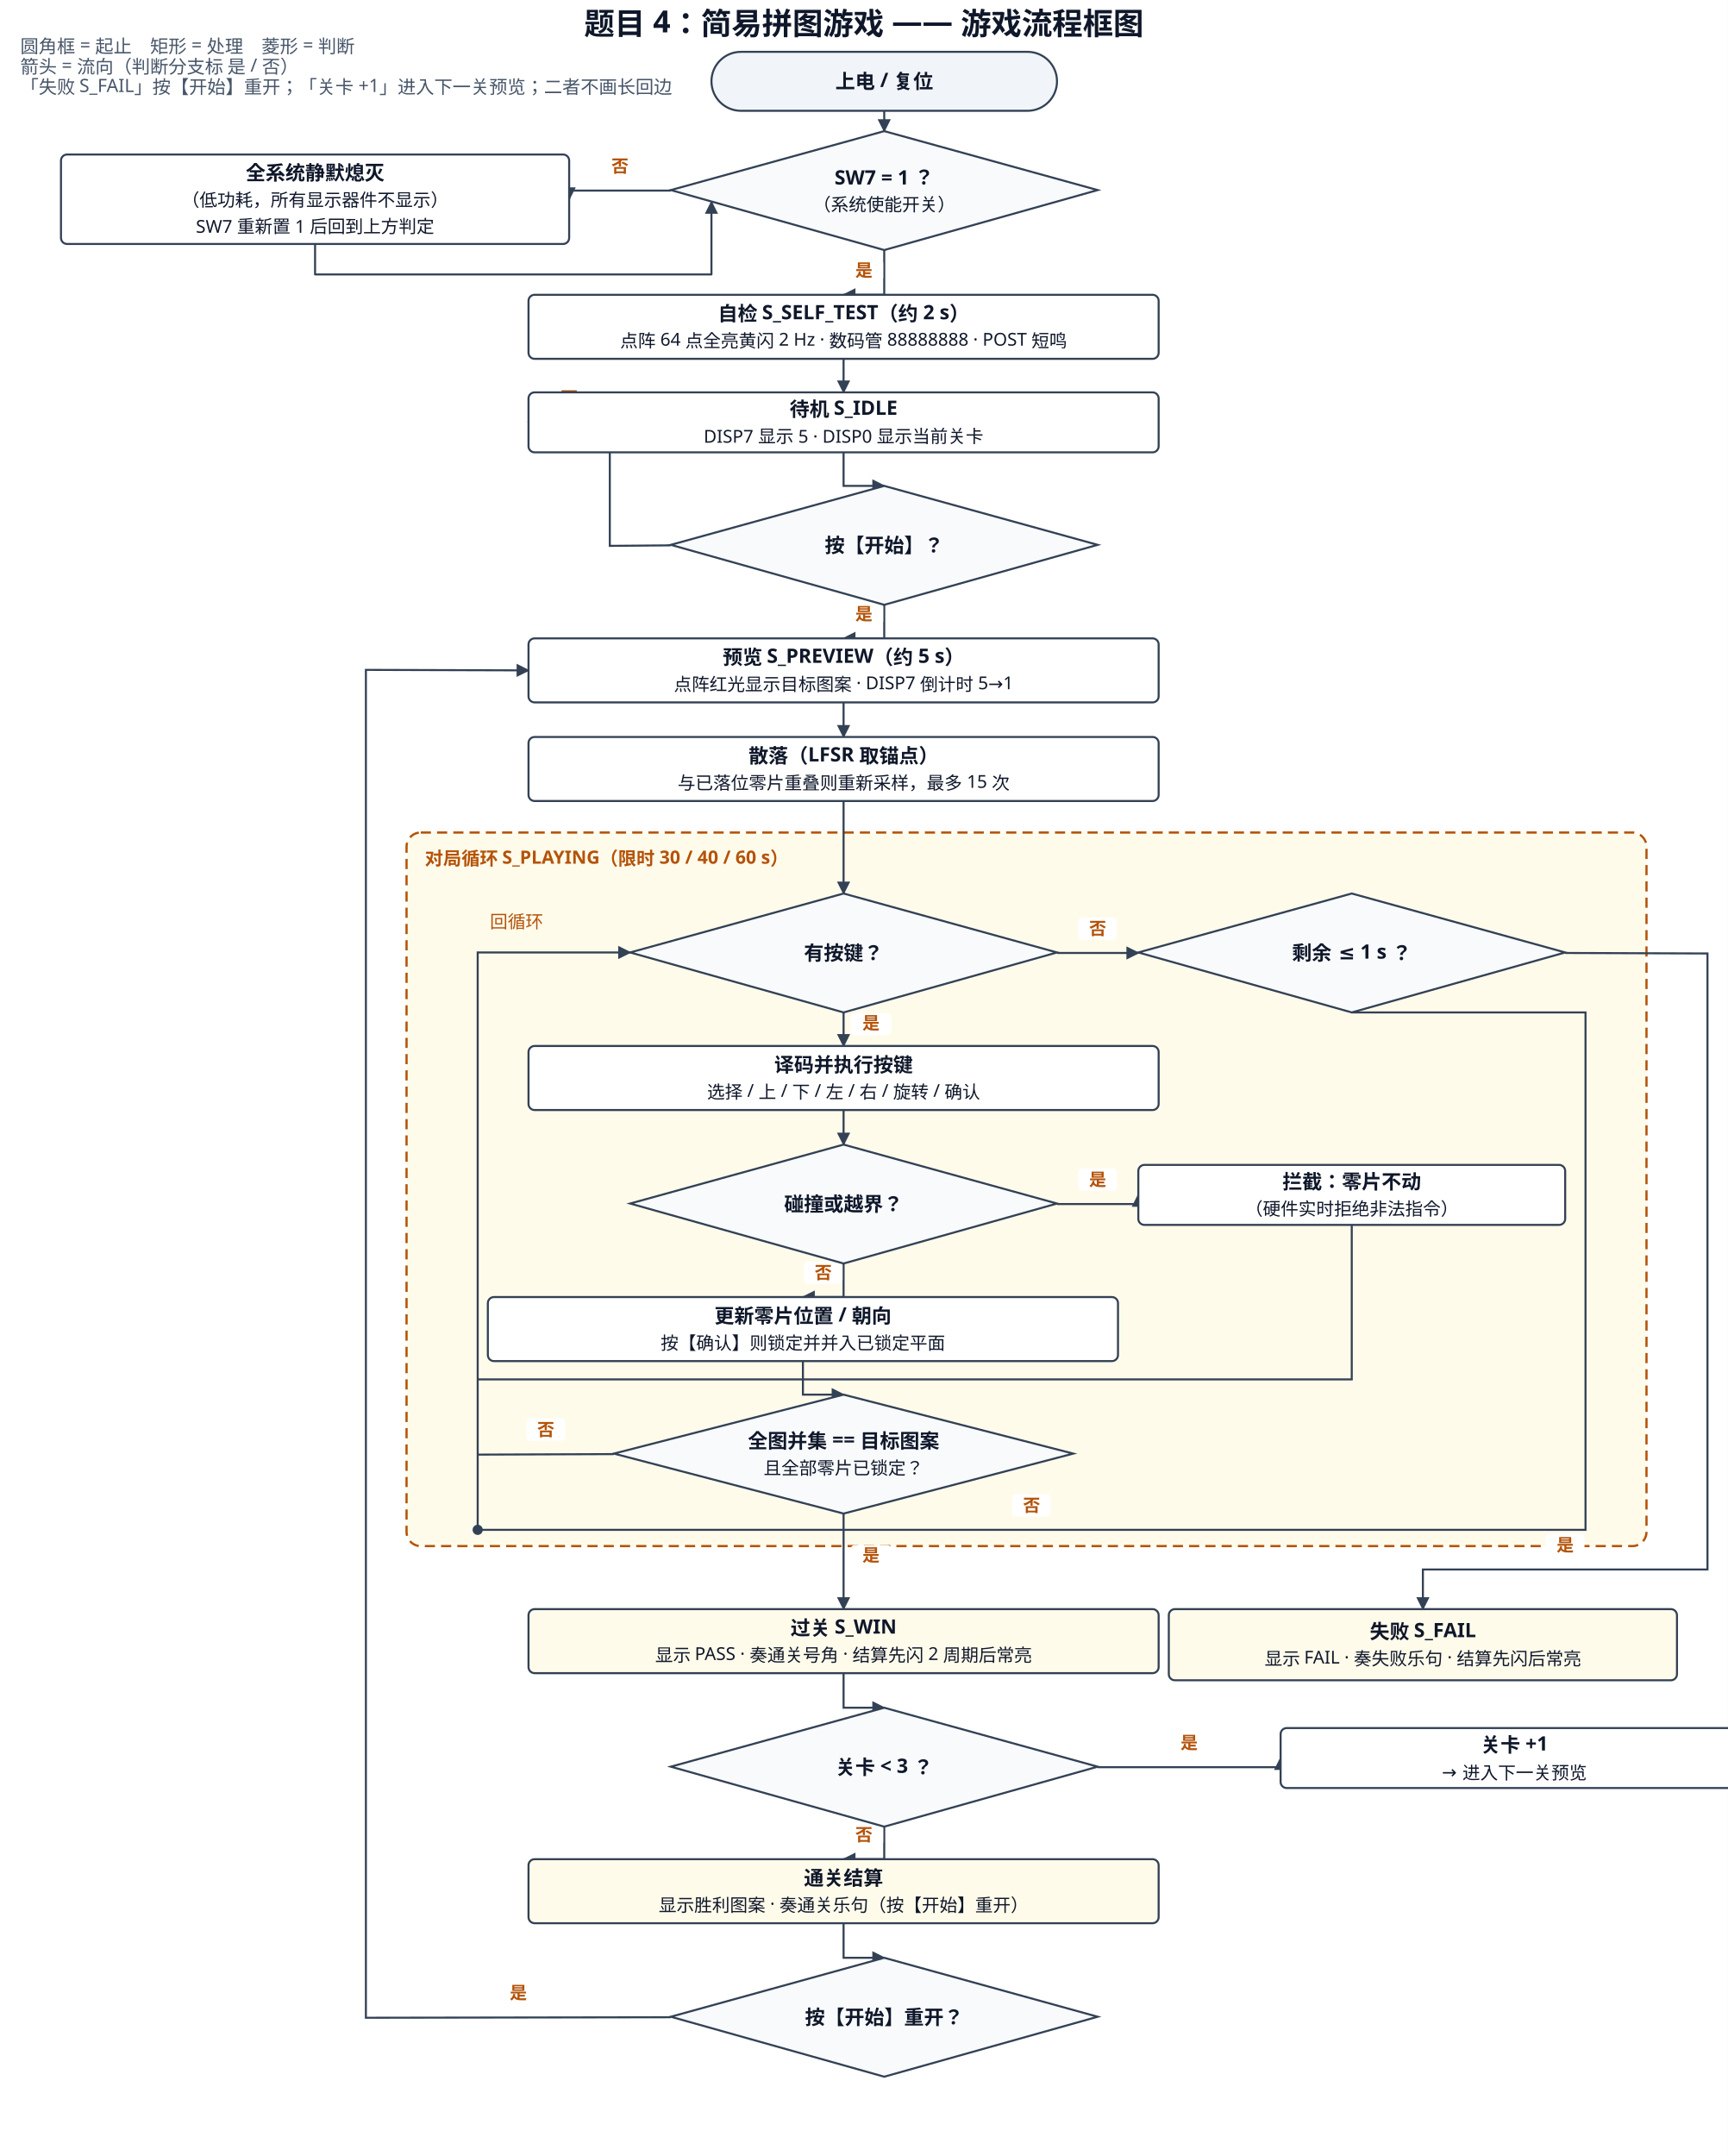
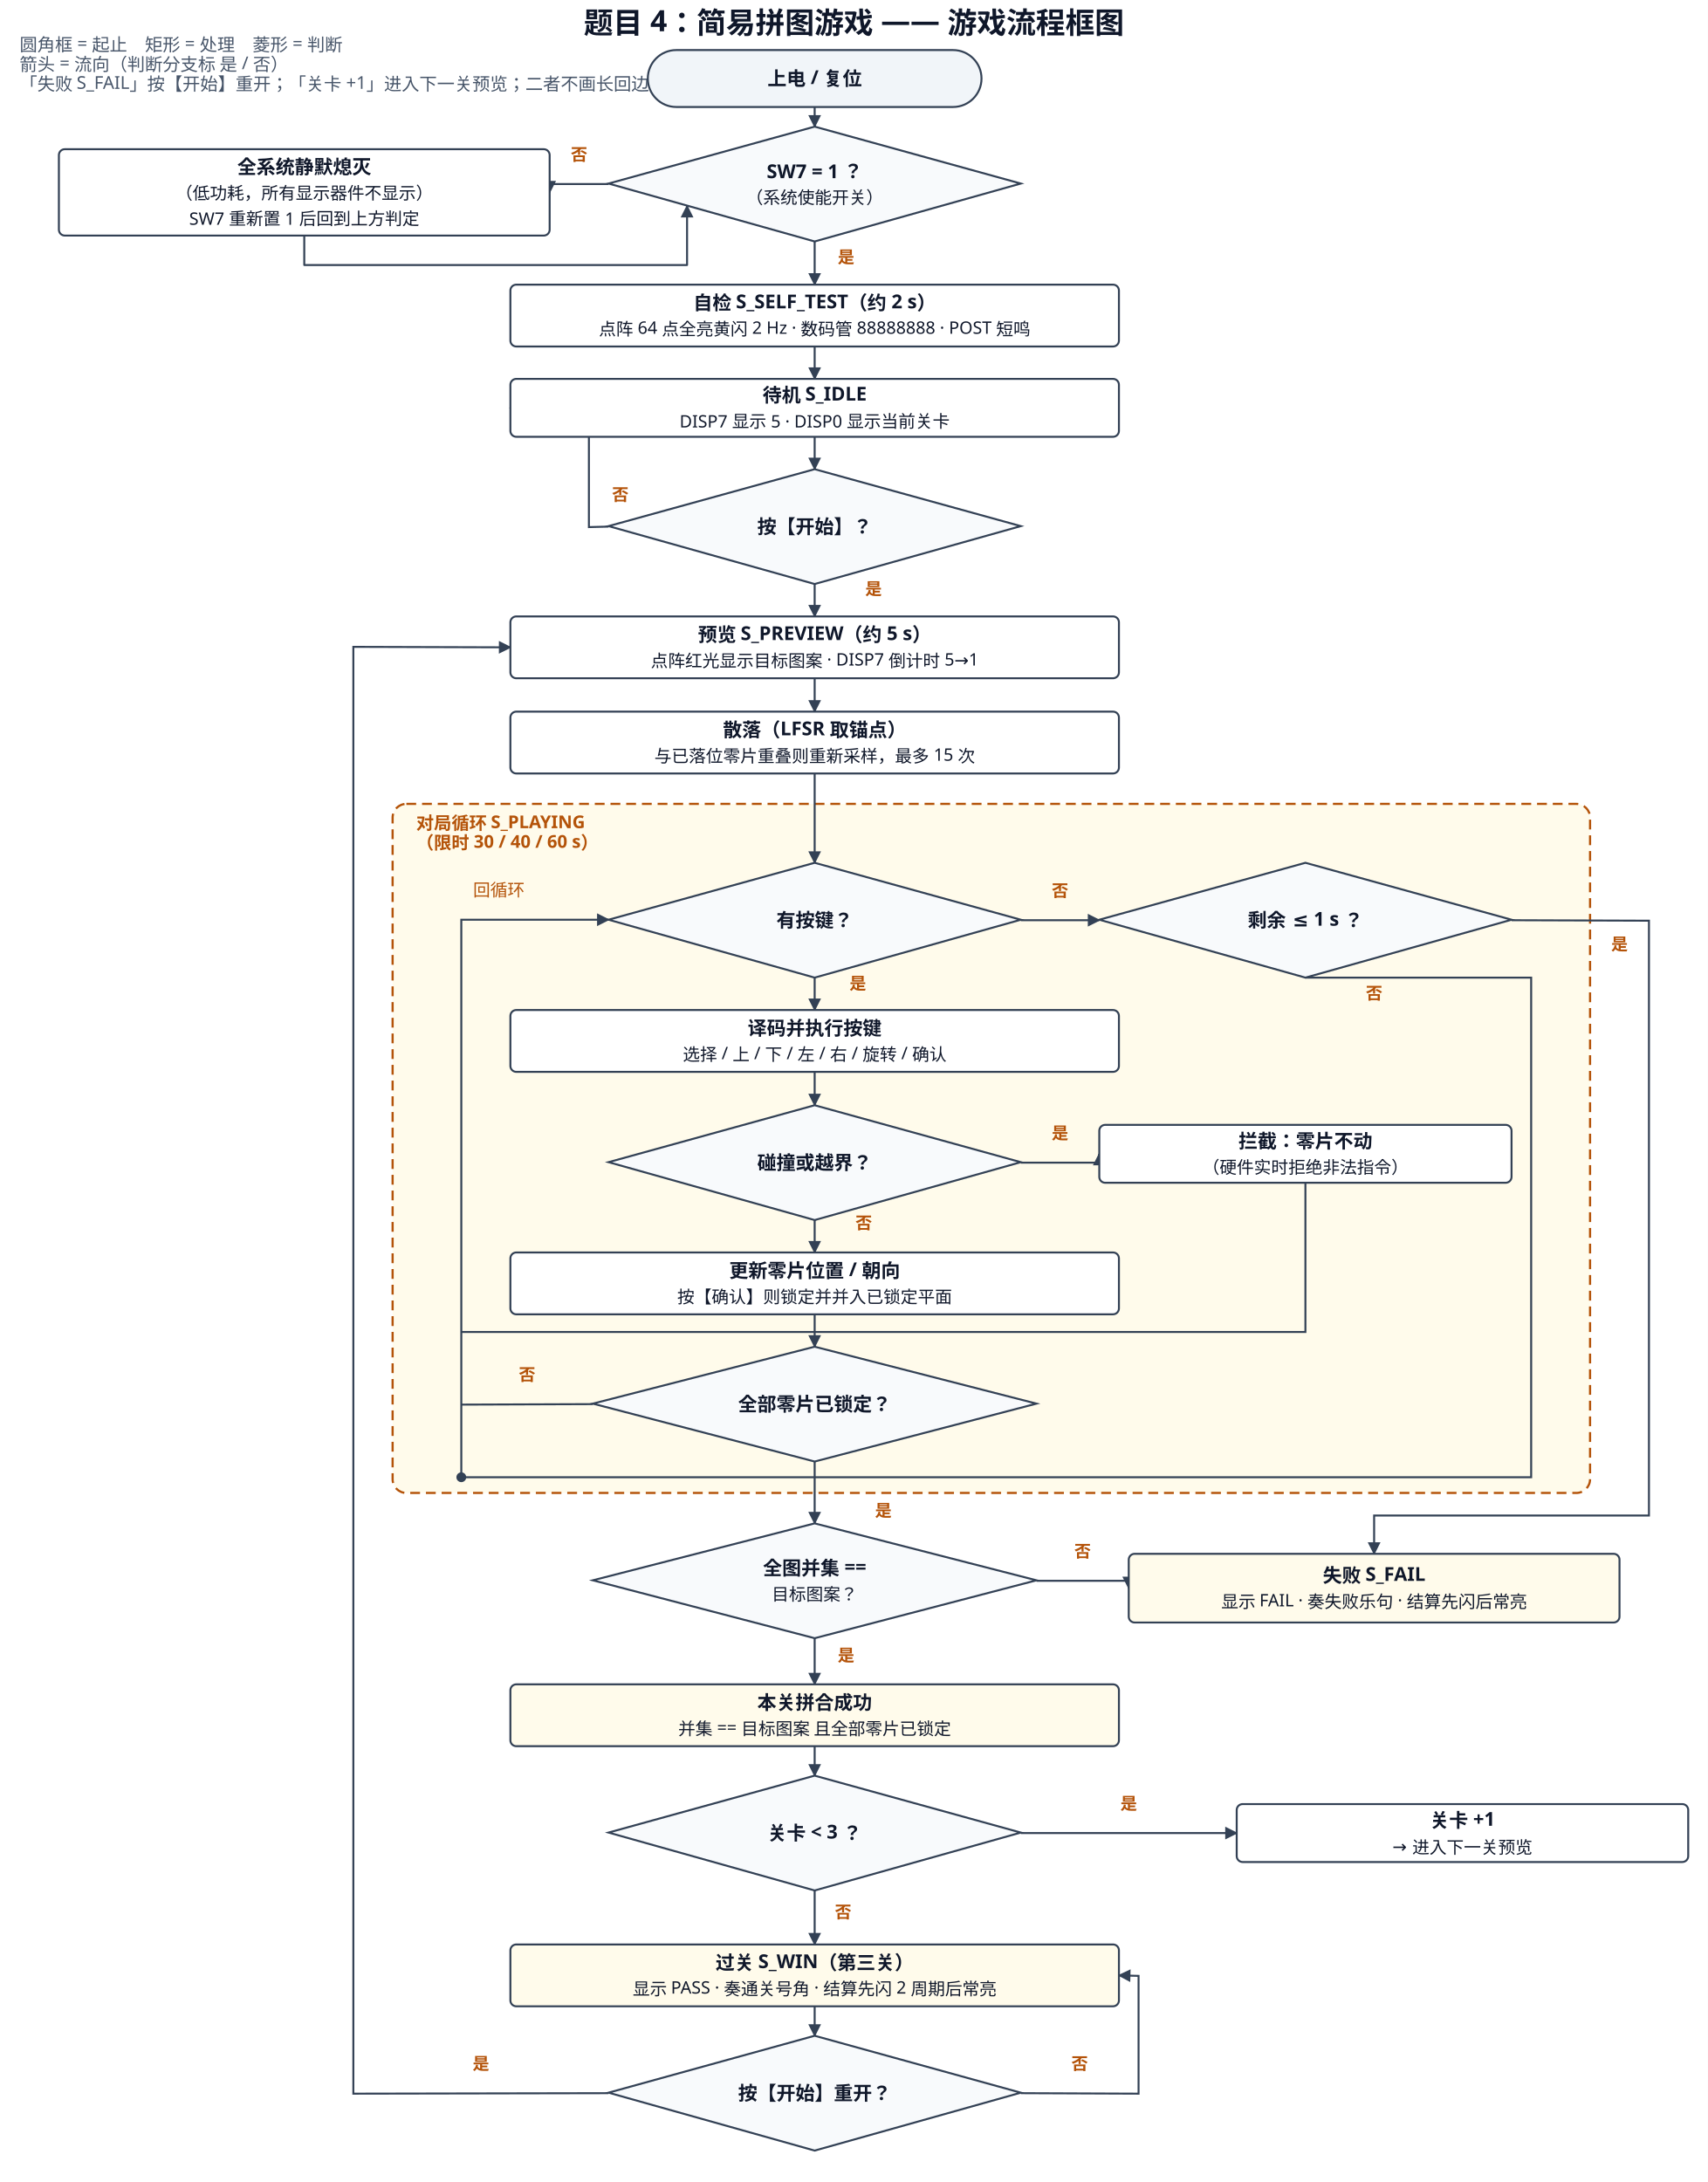
- <svg xmlns="http://www.w3.org/2000/svg" width="1700" height="2121" viewBox="0 0 1700 2121">
+ <svg xmlns="http://www.w3.org/2000/svg" width="1740" height="2223" viewBox="0 0 1740 2223">
  <defs>
    <marker id="ar" viewBox="0 0 10 10" refX="9" refY="5" markerWidth="6.5" markerHeight="6.5" orient="auto-start-reverse">
      <path d="M 0 0 L 10 5 L 0 10 z" fill="#334155" />
    </marker>
  </defs>
-   <rect width="1700" height="2121" fill="#ffffff" />
-   <text x="850" y="34" font-family="Microsoft YaHei, SimSun, sans-serif" font-size="30" font-weight="bold" fill="#0f172a" text-anchor="middle">题目 4：简易拼图游戏 —— 游戏流程框图</text>
+   <rect width="1740" height="2223" fill="#ffffff" />
+   <text x="870" y="34" font-family="Microsoft YaHei, SimSun, sans-serif" font-size="30" font-weight="bold" fill="#0f172a" text-anchor="middle">题目 4：简易拼图游戏 —— 游戏流程框图</text>
  <text x="20" y="52" font-family="Microsoft YaHei, SimSun, sans-serif" font-size="18" fill="#475569" text-anchor="start">圆角框 = 起止　矩形 = 处理　菱形 = 判断</text>
  <text x="20" y="72" font-family="Microsoft YaHei, SimSun, sans-serif" font-size="18" fill="#475569" text-anchor="start">箭头 = 流向（判断分支标 是 / 否）</text>
  <text x="20" y="92" font-family="Microsoft YaHei, SimSun, sans-serif" font-size="18" fill="#475569" text-anchor="start">「失败 S_FAIL」按【开始】重开；「关卡 +1」进入下一关预览；二者不画长回边</text>
  <rect x="400" y="819" width="1220" height="702" rx="14" fill="#fffbeb" stroke="#b45309" stroke-width="2.2" stroke-dasharray="10 6" />
-   <text x="418" y="851" font-family="Microsoft YaHei, SimSun, sans-serif" font-size="18" font-weight="bold" fill="#b45309">对局循环  S_PLAYING（限时 30 / 40 / 60 s）</text>
-   <path d="M 870.0 109.0 L 870.0 129.0" fill="none" stroke="#334155" stroke-width="2" marker-end="url(#ar)" />
-   <path d="M 660.0 187.5 L 560.0 187.5 L 560.0 196.0" fill="none" stroke="#334155" stroke-width="2" marker-end="url(#ar)" />
-   <rect x="591.0" y="152.5" width="38" height="22" rx="4" fill="#ffffff" />
-   <text x="610.0" y="169.5" font-family="Microsoft YaHei, SimSun, sans-serif" font-size="17" font-weight="bold" fill="#b45309" text-anchor="middle">否</text>
-   <path d="M 870.0 246.0 L 870.0 290.0 L 830.0 290.0" fill="none" stroke="#334155" stroke-width="2" marker-end="url(#ar)" />
-   <rect x="831.0" y="255.0" width="38" height="22" rx="4" fill="#ffffff" />
-   <text x="850.0" y="272.0" font-family="Microsoft YaHei, SimSun, sans-serif" font-size="17" font-weight="bold" fill="#b45309" text-anchor="middle">是</text>
+   <text x="424" y="845" font-family="Microsoft YaHei, SimSun, sans-serif" font-size="18" font-weight="bold" fill="#b45309">对局循环  S_PLAYING</text>
+   <text x="424" y="865" font-family="Microsoft YaHei, SimSun, sans-serif" font-size="18" font-weight="bold" fill="#b45309">（限时 30 / 40 / 60 s）</text>
+   <path d="M 830.0 109.0 L 830.0 129.0" fill="none" stroke="#334155" stroke-width="2" marker-end="url(#ar)" />
+   <path d="M 620.0 187.5 L 560.0 187.5 L 560.0 196.0" fill="none" stroke="#334155" stroke-width="2" marker-end="url(#ar)" />
+   <text x="590.0" y="163.5" font-family="Microsoft YaHei, SimSun, sans-serif" font-size="17" font-weight="bold" fill="#b45309" text-anchor="middle">否</text>
+   <path d="M 830.0 246.0 L 830.0 290.0" fill="none" stroke="#334155" stroke-width="2" marker-end="url(#ar)" />
+   <text x="862.0" y="268.0" font-family="Microsoft YaHei, SimSun, sans-serif" font-size="17" font-weight="bold" fill="#b45309" text-anchor="middle">是</text>
  <path d="M 830.0 353.0 L 830.0 386.0" fill="none" stroke="#334155" stroke-width="2" marker-end="url(#ar)" />
-   <path d="M 830.0 445.0 L 830.0 478.0 L 870.0 478.0" fill="none" stroke="#334155" stroke-width="2" marker-end="url(#ar)" />
-   <path d="M 660.0 536.5 L 600.0 537.0 L 600.0 416.0 L 520.0 415.5" fill="none" stroke="#334155" stroke-width="2" marker-end="url(#ar)" />
-   <rect x="541.0" y="380.5" width="38" height="22" rx="4" fill="#ffffff" />
-   <text x="560.0" y="397.5" font-family="Microsoft YaHei, SimSun, sans-serif" font-size="17" font-weight="bold" fill="#b45309" text-anchor="middle">否</text>
-   <path d="M 870.0 595.0 L 870.0 628.0 L 830.0 628.0" fill="none" stroke="#334155" stroke-width="2" marker-end="url(#ar)" />
-   <rect x="831.0" y="593.0" width="38" height="22" rx="4" fill="#ffffff" />
-   <text x="850.0" y="610.0" font-family="Microsoft YaHei, SimSun, sans-serif" font-size="17" font-weight="bold" fill="#b45309" text-anchor="middle">是</text>
+   <path d="M 830.0 445.0 L 830.0 478.0" fill="none" stroke="#334155" stroke-width="2" marker-end="url(#ar)" />
+   <path d="M 620.0 536.5 L 600.0 537.0 L 600.0 416.0 L 520.0 415.5" fill="none" stroke="#334155" stroke-width="2" marker-end="url(#ar)" />
+   <text x="632.0" y="510.0" font-family="Microsoft YaHei, SimSun, sans-serif" font-size="17" font-weight="bold" fill="#b45309" text-anchor="middle">否</text>
+   <path d="M 830.0 595.0 L 830.0 628.0" fill="none" stroke="#334155" stroke-width="2" marker-end="url(#ar)" />
+   <text x="890.0" y="606.0" font-family="Microsoft YaHei, SimSun, sans-serif" font-size="17" font-weight="bold" fill="#b45309" text-anchor="middle">是</text>
  <path d="M 830.0 691.0 L 830.0 725.0" fill="none" stroke="#334155" stroke-width="2" marker-end="url(#ar)" />
  <path d="M 830.0 788.0 L 830.0 879.0" fill="none" stroke="#334155" stroke-width="2" marker-end="url(#ar)" />
  <path d="M 1040.0 937.5 L 1120.0 937.5" fill="none" stroke="#334155" stroke-width="2" marker-end="url(#ar)" />
-   <rect x="1061.0" y="902.5" width="38" height="22" rx="4" fill="#ffffff" />
-   <text x="1080.0" y="919.5" font-family="Microsoft YaHei, SimSun, sans-serif" font-size="17" font-weight="bold" fill="#b45309" text-anchor="middle">否</text>
+   <text x="1080.0" y="913.5" font-family="Microsoft YaHei, SimSun, sans-serif" font-size="17" font-weight="bold" fill="#b45309" text-anchor="middle">否</text>
  <path d="M 1540.0 937.5 L 1680.0 938.0 L 1680.0 1544.0 L 1400.0 1544.0 L 1400.0 1583.0" fill="none" stroke="#334155" stroke-width="2" marker-end="url(#ar)" />
-   <rect x="1521.0" y="1509.0" width="38" height="22" rx="4" fill="#ffffff" />
-   <text x="1540.0" y="1526.0" font-family="Microsoft YaHei, SimSun, sans-serif" font-size="17" font-weight="bold" fill="#b45309" text-anchor="middle">是</text>
+   <text x="1650.0" y="968.0" font-family="Microsoft YaHei, SimSun, sans-serif" font-size="17" font-weight="bold" fill="#b45309" text-anchor="middle">是</text>
  <path d="M 830.0 996.0 L 830.0 1029.0" fill="none" stroke="#334155" stroke-width="2" marker-end="url(#ar)" />
-   <rect x="837.0" y="996.5" width="40" height="22" rx="4" fill="#ffffff" />
-   <text x="857.0" y="1012.5" font-family="Microsoft YaHei, SimSun, sans-serif" font-size="17" font-weight="bold" fill="#b45309" text-anchor="middle">是</text>
+   <text x="874.0" y="1008.0" font-family="Microsoft YaHei, SimSun, sans-serif" font-size="17" font-weight="bold" fill="#b45309" text-anchor="middle">是</text>
  <path d="M 830.0 1092.0 L 830.0 1126.0" fill="none" stroke="#334155" stroke-width="2" marker-end="url(#ar)" />
  <path d="M 1040.0 1184.5 L 1120.0 1184.5 L 1120.0 1175.5" fill="none" stroke="#334155" stroke-width="2" marker-end="url(#ar)" />
-   <rect x="1061.0" y="1149.5" width="38" height="22" rx="4" fill="#ffffff" />
-   <text x="1080.0" y="1166.5" font-family="Microsoft YaHei, SimSun, sans-serif" font-size="17" font-weight="bold" fill="#b45309" text-anchor="middle">是</text>
+   <text x="1080.0" y="1160.5" font-family="Microsoft YaHei, SimSun, sans-serif" font-size="17" font-weight="bold" fill="#b45309" text-anchor="middle">是</text>
  <path d="M 1330.0 1205.0 L 1330.0 1357.0 L 470.0 1357.0" fill="none" stroke="#334155" stroke-width="2" />
  <path d="M 1330.0 996.0 L 1560.0 996.0 L 1560.0 1505.0 L 470.0 1505.0" fill="none" stroke="#334155" stroke-width="2" />
-   <rect x="996.0" y="1470.0" width="38" height="22" rx="4" fill="#ffffff" />
-   <text x="1015.0" y="1487.0" font-family="Microsoft YaHei, SimSun, sans-serif" font-size="17" font-weight="bold" fill="#b45309" text-anchor="middle">否</text>
-   <path d="M 830.0 1243.0 L 830.0 1276.0 L 790.0 1276.0" fill="none" stroke="#334155" stroke-width="2" marker-end="url(#ar)" />
-   <rect x="791.0" y="1241.0" width="38" height="22" rx="4" fill="#ffffff" />
-   <text x="810.0" y="1258.0" font-family="Microsoft YaHei, SimSun, sans-serif" font-size="17" font-weight="bold" fill="#b45309" text-anchor="middle">否</text>
-   <path d="M 790.0 1339.0 L 790.0 1372.0 L 830.0 1372.0" fill="none" stroke="#334155" stroke-width="2" marker-end="url(#ar)" />
-   <path d="M 604.0 1430.5 L 470.0 1431.0 L 470.0 1431.0" fill="none" stroke="#334155" stroke-width="2" />
-   <rect x="518.0" y="1395.5" width="38" height="22" rx="4" fill="#ffffff" />
-   <text x="537.0" y="1412.5" font-family="Microsoft YaHei, SimSun, sans-serif" font-size="17" font-weight="bold" fill="#b45309" text-anchor="middle">否</text>
-   <path d="M 830.0 1489.0 L 830.0 1583.0" fill="none" stroke="#334155" stroke-width="2" marker-end="url(#ar)" />
-   <rect x="837.0" y="1520.0" width="40" height="22" rx="4" fill="#ffffff" />
-   <text x="857.0" y="1536.0" font-family="Microsoft YaHei, SimSun, sans-serif" font-size="17" font-weight="bold" fill="#b45309" text-anchor="middle">是</text>
-   <path d="M 830.0 1646.0 L 830.0 1680.0 L 870.0 1680.0" fill="none" stroke="#334155" stroke-width="2" marker-end="url(#ar)" />
-   <path d="M 1080.0 1738.5 L 1260.0 1738.5 L 1260.0 1729.5" fill="none" stroke="#334155" stroke-width="2" marker-end="url(#ar)" />
-   <rect x="1151.0" y="1703.5" width="38" height="22" rx="4" fill="#ffffff" />
-   <text x="1170.0" y="1720.5" font-family="Microsoft YaHei, SimSun, sans-serif" font-size="17" font-weight="bold" fill="#b45309" text-anchor="middle">是</text>
-   <path d="M 870.0 1797.0 L 870.0 1829.0 L 830.0 1829.0" fill="none" stroke="#334155" stroke-width="2" marker-end="url(#ar)" />
-   <rect x="831.0" y="1794.0" width="38" height="22" rx="4" fill="#ffffff" />
-   <text x="850.0" y="1811.0" font-family="Microsoft YaHei, SimSun, sans-serif" font-size="17" font-weight="bold" fill="#b45309" text-anchor="middle">否</text>
-   <path d="M 830.0 1892.0 L 830.0 1926.0 L 870.0 1926.0" fill="none" stroke="#334155" stroke-width="2" marker-end="url(#ar)" />
-   <path d="M 660.0 1984.5 L 360.0 1985.0 L 360.0 659.0 L 520.0 659.5" fill="none" stroke="#334155" stroke-width="2" marker-end="url(#ar)" />
-   <rect x="491.0" y="1949.5" width="38" height="22" rx="4" fill="#ffffff" />
-   <text x="510.0" y="1966.5" font-family="Microsoft YaHei, SimSun, sans-serif" font-size="17" font-weight="bold" fill="#b45309" text-anchor="middle">是</text>
+   <text x="1400.0" y="1018.0" font-family="Microsoft YaHei, SimSun, sans-serif" font-size="17" font-weight="bold" fill="#b45309" text-anchor="middle">否</text>
+   <path d="M 830.0 1243.0 L 830.0 1276.0" fill="none" stroke="#334155" stroke-width="2" marker-end="url(#ar)" />
+   <text x="880.0" y="1252.0" font-family="Microsoft YaHei, SimSun, sans-serif" font-size="17" font-weight="bold" fill="#b45309" text-anchor="middle">否</text>
+   <path d="M 830.0 1339.0 L 830.0 1372.0" fill="none" stroke="#334155" stroke-width="2" marker-end="url(#ar)" />
+   <path d="M 830.0 1489.0 L 830.0 1552.0" fill="none" stroke="#334155" stroke-width="2" marker-end="url(#ar)" />
+   <text x="900.0" y="1545.0" font-family="Microsoft YaHei, SimSun, sans-serif" font-size="17" font-weight="bold" fill="#b45309" text-anchor="middle">是</text>
+   <path d="M 604.0 1430.5 L 470.0 1431.0" fill="none" stroke="#334155" stroke-width="2" />
+   <text x="537.0" y="1406.5" font-family="Microsoft YaHei, SimSun, sans-serif" font-size="17" font-weight="bold" fill="#b45309" text-anchor="middle">否</text>
+   <path d="M 830.0 1669.0 L 830.0 1716.0" fill="none" stroke="#334155" stroke-width="2" marker-end="url(#ar)" />
+   <text x="862.0" y="1692.5" font-family="Microsoft YaHei, SimSun, sans-serif" font-size="17" font-weight="bold" fill="#b45309" text-anchor="middle">是</text>
+   <path d="M 1056.0 1610.5 L 1150.0 1610.5 L 1150.0 1618.0" fill="none" stroke="#334155" stroke-width="2" marker-end="url(#ar)" />
+   <text x="1103.0" y="1586.5" font-family="Microsoft YaHei, SimSun, sans-serif" font-size="17" font-weight="bold" fill="#b45309" text-anchor="middle">否</text>
+   <path d="M 830.0 1779.0 L 830.0 1809.0" fill="none" stroke="#334155" stroke-width="2" marker-end="url(#ar)" />
+   <path d="M 1040.0 1867.5 L 1260.0 1867.5" fill="none" stroke="#334155" stroke-width="2" marker-end="url(#ar)" />
+   <text x="1150.0" y="1843.5" font-family="Microsoft YaHei, SimSun, sans-serif" font-size="17" font-weight="bold" fill="#b45309" text-anchor="middle">是</text>
+   <path d="M 830.0 1926.0 L 830.0 1981.0" fill="none" stroke="#334155" stroke-width="2" marker-end="url(#ar)" />
+   <text x="859.0" y="1954.0" font-family="Microsoft YaHei, SimSun, sans-serif" font-size="17" font-weight="bold" fill="#b45309" text-anchor="middle">否</text>
+   <path d="M 830.0 2044.0 L 830.0 2074.0" fill="none" stroke="#334155" stroke-width="2" marker-end="url(#ar)" />
+   <path d="M 620.0 2132.5 L 360.0 2133.0 L 360.0 659.0 L 520.0 659.5" fill="none" stroke="#334155" stroke-width="2" marker-end="url(#ar)" />
+   <text x="490.0" y="2108.5" font-family="Microsoft YaHei, SimSun, sans-serif" font-size="17" font-weight="bold" fill="#b45309" text-anchor="middle">是</text>
+   <path d="M 1040.0 2132.5 L 1160.0 2133.0 L 1160.0 2013.0 L 1140.0 2012.5" fill="none" stroke="#334155" stroke-width="2" marker-end="url(#ar)" />
+   <text x="1100.0" y="2108.5" font-family="Microsoft YaHei, SimSun, sans-serif" font-size="17" font-weight="bold" fill="#b45309" text-anchor="middle">否</text>
  <path d="M 470.0 1505.0 L 470.0 937.0 L 620.0 937.0" fill="none" stroke="#334155" stroke-width="2" marker-end="url(#ar)" />
  <circle cx="470.0" cy="1505.0" r="5" fill="#334155" />
  <text x="482.0" y="913.0" font-family="Microsoft YaHei, SimSun, sans-serif" font-size="17.5" fill="#b45309" text-anchor="start">回循环</text>
-   <path d="M 310.0 240.0 L 310.0 270.0 L 700.0 270.0 L 700.0 198.6" fill="none" stroke="#334155" stroke-width="2" stroke-linejoin="round" marker-end="url(#ar)" />
-   <rect x="700" y="51" width="340" height="58" rx="29" fill="#f1f5f9" stroke="#334155" stroke-width="2" />
-   <text x="870.0" y="87.0" font-family="Microsoft YaHei, SimSun, sans-serif" font-size="19.5" font-weight="bold" fill="#0f172a" text-anchor="middle">上电 / 复位</text>
-   <polygon points="870,129 1080,187 870,246 660,187" fill="#f8fafc" stroke="#334155" stroke-width="2" />
-   <text x="870.0" y="181.5" font-family="Microsoft YaHei, SimSun, sans-serif" font-size="19.5" font-weight="bold" fill="#0f172a" text-anchor="middle">SW7 = 1 ？</text>
-   <text x="870.0" y="207.5" font-family="Microsoft YaHei, SimSun, sans-serif" font-size="17.5" fill="#0f172a" text-anchor="middle">（系统使能开关）</text>
+   <path d="M 310.0 240.0 L 310.0 270.0 L 700.0 270.0 L 700.0 209.8" fill="none" stroke="#334155" stroke-width="2" stroke-linejoin="round" marker-end="url(#ar)" />
+   <rect x="660" y="51" width="340" height="58" rx="29" fill="#f1f5f9" stroke="#334155" stroke-width="2" />
+   <text x="830.0" y="87.0" font-family="Microsoft YaHei, SimSun, sans-serif" font-size="19.5" font-weight="bold" fill="#0f172a" text-anchor="middle">上电 / 复位</text>
+   <polygon points="830,129 1040,187 830,246 620,187" fill="#f8fafc" stroke="#334155" stroke-width="2" />
+   <text x="830.0" y="181.5" font-family="Microsoft YaHei, SimSun, sans-serif" font-size="19.5" font-weight="bold" fill="#0f172a" text-anchor="middle">SW7 = 1 ？</text>
+   <text x="830.0" y="207.5" font-family="Microsoft YaHei, SimSun, sans-serif" font-size="17.5" fill="#0f172a" text-anchor="middle">（系统使能开关）</text>
  <rect x="60" y="152" width="500" height="88" rx="6" fill="#ffffff" stroke="#334155" stroke-width="2" />
  <text x="310.0" y="177.0" font-family="Microsoft YaHei, SimSun, sans-serif" font-size="19.5" font-weight="bold" fill="#0f172a" text-anchor="middle">全系统静默熄灭</text>
  <text x="310.0" y="203.0" font-family="Microsoft YaHei, SimSun, sans-serif" font-size="17.5" fill="#0f172a" text-anchor="middle">（低功耗，所有显示器件不显示）</text>
  <text x="310.0" y="229.0" font-family="Microsoft YaHei, SimSun, sans-serif" font-size="17.5" fill="#0f172a" text-anchor="middle">SW7 重新置 1 后回到上方判定</text>
  <rect x="520" y="290" width="620" height="63" rx="6" fill="#ffffff" stroke="#334155" stroke-width="2" />
  <text x="830.0" y="315.5" font-family="Microsoft YaHei, SimSun, sans-serif" font-size="19.5" font-weight="bold" fill="#0f172a" text-anchor="middle">自检 S_SELF_TEST（约 2 s）</text>
  <text x="830.0" y="341.5" font-family="Microsoft YaHei, SimSun, sans-serif" font-size="17.5" fill="#0f172a" text-anchor="middle">点阵 64 点全亮黄闪 2 Hz · 数码管 88888888 · POST 短鸣</text>
  <rect x="520" y="386" width="620" height="59" rx="6" fill="#ffffff" stroke="#334155" stroke-width="2" />
  <text x="830.0" y="409.5" font-family="Microsoft YaHei, SimSun, sans-serif" font-size="19.5" font-weight="bold" fill="#0f172a" text-anchor="middle">待机 S_IDLE</text>
  <text x="830.0" y="435.5" font-family="Microsoft YaHei, SimSun, sans-serif" font-size="17.5" fill="#0f172a" text-anchor="middle">DISP7 显示 5 · DISP0 显示当前关卡</text>
-   <polygon points="870,478 1080,536 870,595 660,536" fill="#f8fafc" stroke="#334155" stroke-width="2" />
-   <text x="870.0" y="543.5" font-family="Microsoft YaHei, SimSun, sans-serif" font-size="19.5" font-weight="bold" fill="#0f172a" text-anchor="middle">按【开始】？</text>
+   <polygon points="830,478 1040,536 830,595 620,536" fill="#f8fafc" stroke="#334155" stroke-width="2" />
+   <text x="830.0" y="543.5" font-family="Microsoft YaHei, SimSun, sans-serif" font-size="19.5" font-weight="bold" fill="#0f172a" text-anchor="middle">按【开始】？</text>
  <rect x="520" y="628" width="620" height="63" rx="6" fill="#ffffff" stroke="#334155" stroke-width="2" />
  <text x="830.0" y="653.5" font-family="Microsoft YaHei, SimSun, sans-serif" font-size="19.5" font-weight="bold" fill="#0f172a" text-anchor="middle">预览 S_PREVIEW（约 5 s）</text>
  <text x="830.0" y="679.5" font-family="Microsoft YaHei, SimSun, sans-serif" font-size="17.5" fill="#0f172a" text-anchor="middle">点阵红光显示目标图案 · DISP7 倒计时 5→1</text>
  <rect x="520" y="725" width="620" height="63" rx="6" fill="#ffffff" stroke="#334155" stroke-width="2" />
  <text x="830.0" y="750.5" font-family="Microsoft YaHei, SimSun, sans-serif" font-size="19.5" font-weight="bold" fill="#0f172a" text-anchor="middle">散落（LFSR 取锚点）</text>
  <text x="830.0" y="776.5" font-family="Microsoft YaHei, SimSun, sans-serif" font-size="17.5" fill="#0f172a" text-anchor="middle">与已落位零片重叠则重新采样，最多 15 次</text>
  <polygon points="830,879 1040,937 830,996 620,937" fill="#f8fafc" stroke="#334155" stroke-width="2" />
  <text x="830.0" y="944.5" font-family="Microsoft YaHei, SimSun, sans-serif" font-size="19.5" font-weight="bold" fill="#0f172a" text-anchor="middle">有按键？</text>
  <polygon points="1330,879 1540,937 1330,996 1120,937" fill="#f8fafc" stroke="#334155" stroke-width="2" />
  <text x="1330.0" y="944.5" font-family="Microsoft YaHei, SimSun, sans-serif" font-size="19.5" font-weight="bold" fill="#0f172a" text-anchor="middle">剩余 ≤ 1 s ？</text>
  <rect x="520" y="1029" width="620" height="63" rx="6" fill="#ffffff" stroke="#334155" stroke-width="2" />
  <text x="830.0" y="1054.5" font-family="Microsoft YaHei, SimSun, sans-serif" font-size="19.5" font-weight="bold" fill="#0f172a" text-anchor="middle">译码并执行按键</text>
  <text x="830.0" y="1080.5" font-family="Microsoft YaHei, SimSun, sans-serif" font-size="17.5" fill="#0f172a" text-anchor="middle">选择 / 上 / 下 / 左 / 右 / 旋转 / 确认</text>
  <polygon points="830,1126 1040,1184 830,1243 620,1184" fill="#f8fafc" stroke="#334155" stroke-width="2" />
  <text x="830.0" y="1191.5" font-family="Microsoft YaHei, SimSun, sans-serif" font-size="19.5" font-weight="bold" fill="#0f172a" text-anchor="middle">碰撞或越界？</text>
  <rect x="1120" y="1146" width="420" height="59" rx="6" fill="#ffffff" stroke="#334155" stroke-width="2" />
  <text x="1330.0" y="1169.5" font-family="Microsoft YaHei, SimSun, sans-serif" font-size="19.5" font-weight="bold" fill="#0f172a" text-anchor="middle">拦截：零片不动</text>
  <text x="1330.0" y="1195.5" font-family="Microsoft YaHei, SimSun, sans-serif" font-size="17.5" fill="#0f172a" text-anchor="middle">（硬件实时拒绝非法指令）</text>
-   <rect x="480" y="1276" width="620" height="63" rx="6" fill="#ffffff" stroke="#334155" stroke-width="2" />
-   <text x="790.0" y="1301.5" font-family="Microsoft YaHei, SimSun, sans-serif" font-size="19.5" font-weight="bold" fill="#0f172a" text-anchor="middle">更新零片位置 / 朝向</text>
-   <text x="790.0" y="1327.5" font-family="Microsoft YaHei, SimSun, sans-serif" font-size="17.5" fill="#0f172a" text-anchor="middle">按【确认】则锁定并并入已锁定平面</text>
+   <rect x="520" y="1276" width="620" height="63" rx="6" fill="#ffffff" stroke="#334155" stroke-width="2" />
+   <text x="830.0" y="1301.5" font-family="Microsoft YaHei, SimSun, sans-serif" font-size="19.5" font-weight="bold" fill="#0f172a" text-anchor="middle">更新零片位置 / 朝向</text>
+   <text x="830.0" y="1327.5" font-family="Microsoft YaHei, SimSun, sans-serif" font-size="17.5" fill="#0f172a" text-anchor="middle">按【确认】则锁定并并入已锁定平面</text>
  <polygon points="830,1372 1056,1430 830,1489 604,1430" fill="#f8fafc" stroke="#334155" stroke-width="2" />
-   <text x="830.0" y="1424.5" font-family="Microsoft YaHei, SimSun, sans-serif" font-size="19.5" font-weight="bold" fill="#0f172a" text-anchor="middle">全图并集 == 目标图案</text>
-   <text x="830.0" y="1450.5" font-family="Microsoft YaHei, SimSun, sans-serif" font-size="17.5" fill="#0f172a" text-anchor="middle">且全部零片已锁定？</text>
-   <rect x="520" y="1583" width="620" height="63" rx="6" fill="#fffbeb" stroke="#334155" stroke-width="2" />
-   <text x="830.0" y="1608.5" font-family="Microsoft YaHei, SimSun, sans-serif" font-size="19.5" font-weight="bold" fill="#0f172a" text-anchor="middle">过关 S_WIN</text>
-   <text x="830.0" y="1634.5" font-family="Microsoft YaHei, SimSun, sans-serif" font-size="17.5" fill="#0f172a" text-anchor="middle">显示 PASS · 奏通关号角 · 结算先闪 2 周期后常亮</text>
-   <polygon points="870,1680 1080,1738 870,1797 660,1738" fill="#f8fafc" stroke="#334155" stroke-width="2" />
-   <text x="870.0" y="1745.5" font-family="Microsoft YaHei, SimSun, sans-serif" font-size="19.5" font-weight="bold" fill="#0f172a" text-anchor="middle">关卡 &lt; 3 ？</text>
-   <rect x="1260" y="1700" width="460" height="59" rx="6" fill="#ffffff" stroke="#334155" stroke-width="2" />
-   <text x="1490.0" y="1723.5" font-family="Microsoft YaHei, SimSun, sans-serif" font-size="19.5" font-weight="bold" fill="#0f172a" text-anchor="middle">关卡 +1</text>
-   <text x="1490.0" y="1749.5" font-family="Microsoft YaHei, SimSun, sans-serif" font-size="17.5" fill="#0f172a" text-anchor="middle">→ 进入下一关预览</text>
-   <rect x="520" y="1829" width="620" height="63" rx="6" fill="#fffbeb" stroke="#334155" stroke-width="2" />
-   <text x="830.0" y="1854.5" font-family="Microsoft YaHei, SimSun, sans-serif" font-size="19.5" font-weight="bold" fill="#0f172a" text-anchor="middle">通关结算</text>
-   <text x="830.0" y="1880.5" font-family="Microsoft YaHei, SimSun, sans-serif" font-size="17.5" fill="#0f172a" text-anchor="middle">显示胜利图案 · 奏通关乐句（按【开始】重开）</text>
-   <polygon points="870,1926 1080,1984 870,2043 660,1984" fill="#f8fafc" stroke="#334155" stroke-width="2" />
-   <text x="870.0" y="1991.5" font-family="Microsoft YaHei, SimSun, sans-serif" font-size="19.5" font-weight="bold" fill="#0f172a" text-anchor="middle">按【开始】重开？</text>
+   <text x="830.0" y="1437.5" font-family="Microsoft YaHei, SimSun, sans-serif" font-size="19.5" font-weight="bold" fill="#0f172a" text-anchor="middle">全部零片已锁定？</text>
+   <polygon points="830,1552 1056,1610 830,1669 604,1610" fill="#f8fafc" stroke="#334155" stroke-width="2" />
+   <text x="830.0" y="1604.5" font-family="Microsoft YaHei, SimSun, sans-serif" font-size="19.5" font-weight="bold" fill="#0f172a" text-anchor="middle">全图并集 ==</text>
+   <text x="830.0" y="1630.5" font-family="Microsoft YaHei, SimSun, sans-serif" font-size="17.5" fill="#0f172a" text-anchor="middle">目标图案？</text>
+   <rect x="520" y="1716" width="620" height="63" rx="6" fill="#fffbeb" stroke="#334155" stroke-width="2" />
+   <text x="830.0" y="1741.5" font-family="Microsoft YaHei, SimSun, sans-serif" font-size="19.5" font-weight="bold" fill="#0f172a" text-anchor="middle">本关拼合成功</text>
+   <text x="830.0" y="1767.5" font-family="Microsoft YaHei, SimSun, sans-serif" font-size="17.5" fill="#0f172a" text-anchor="middle">并集 == 目标图案 且全部零片已锁定</text>
+   <polygon points="830,1809 1040,1867 830,1926 620,1867" fill="#f8fafc" stroke="#334155" stroke-width="2" />
+   <text x="830.0" y="1874.5" font-family="Microsoft YaHei, SimSun, sans-serif" font-size="19.5" font-weight="bold" fill="#0f172a" text-anchor="middle">关卡 &lt; 3 ？</text>
+   <rect x="1260" y="1838" width="460" height="59" rx="6" fill="#ffffff" stroke="#334155" stroke-width="2" />
+   <text x="1490.0" y="1861.5" font-family="Microsoft YaHei, SimSun, sans-serif" font-size="19.5" font-weight="bold" fill="#0f172a" text-anchor="middle">关卡 +1</text>
+   <text x="1490.0" y="1887.5" font-family="Microsoft YaHei, SimSun, sans-serif" font-size="17.5" fill="#0f172a" text-anchor="middle">→ 进入下一关预览</text>
+   <rect x="520" y="1981" width="620" height="63" rx="6" fill="#fffbeb" stroke="#334155" stroke-width="2" />
+   <text x="830.0" y="2006.5" font-family="Microsoft YaHei, SimSun, sans-serif" font-size="19.5" font-weight="bold" fill="#0f172a" text-anchor="middle">过关 S_WIN（第三关）</text>
+   <text x="830.0" y="2032.5" font-family="Microsoft YaHei, SimSun, sans-serif" font-size="17.5" fill="#0f172a" text-anchor="middle">显示 PASS · 奏通关号角 · 结算先闪 2 周期后常亮</text>
+   <polygon points="830,2074 1040,2132 830,2191 620,2132" fill="#f8fafc" stroke="#334155" stroke-width="2" />
+   <text x="830.0" y="2139.5" font-family="Microsoft YaHei, SimSun, sans-serif" font-size="19.5" font-weight="bold" fill="#0f172a" text-anchor="middle">按【开始】重开？</text>
  <rect x="1150" y="1583" width="500" height="70" rx="6" fill="#fffbeb" stroke="#334155" stroke-width="2" />
  <text x="1400.0" y="1612.0" font-family="Microsoft YaHei, SimSun, sans-serif" font-size="19.5" font-weight="bold" fill="#0f172a" text-anchor="middle">失败 S_FAIL</text>
  <text x="1400.0" y="1638.0" font-family="Microsoft YaHei, SimSun, sans-serif" font-size="17.5" fill="#0f172a" text-anchor="middle">显示 FAIL · 奏失败乐句 · 结算先闪后常亮</text>
</svg>
